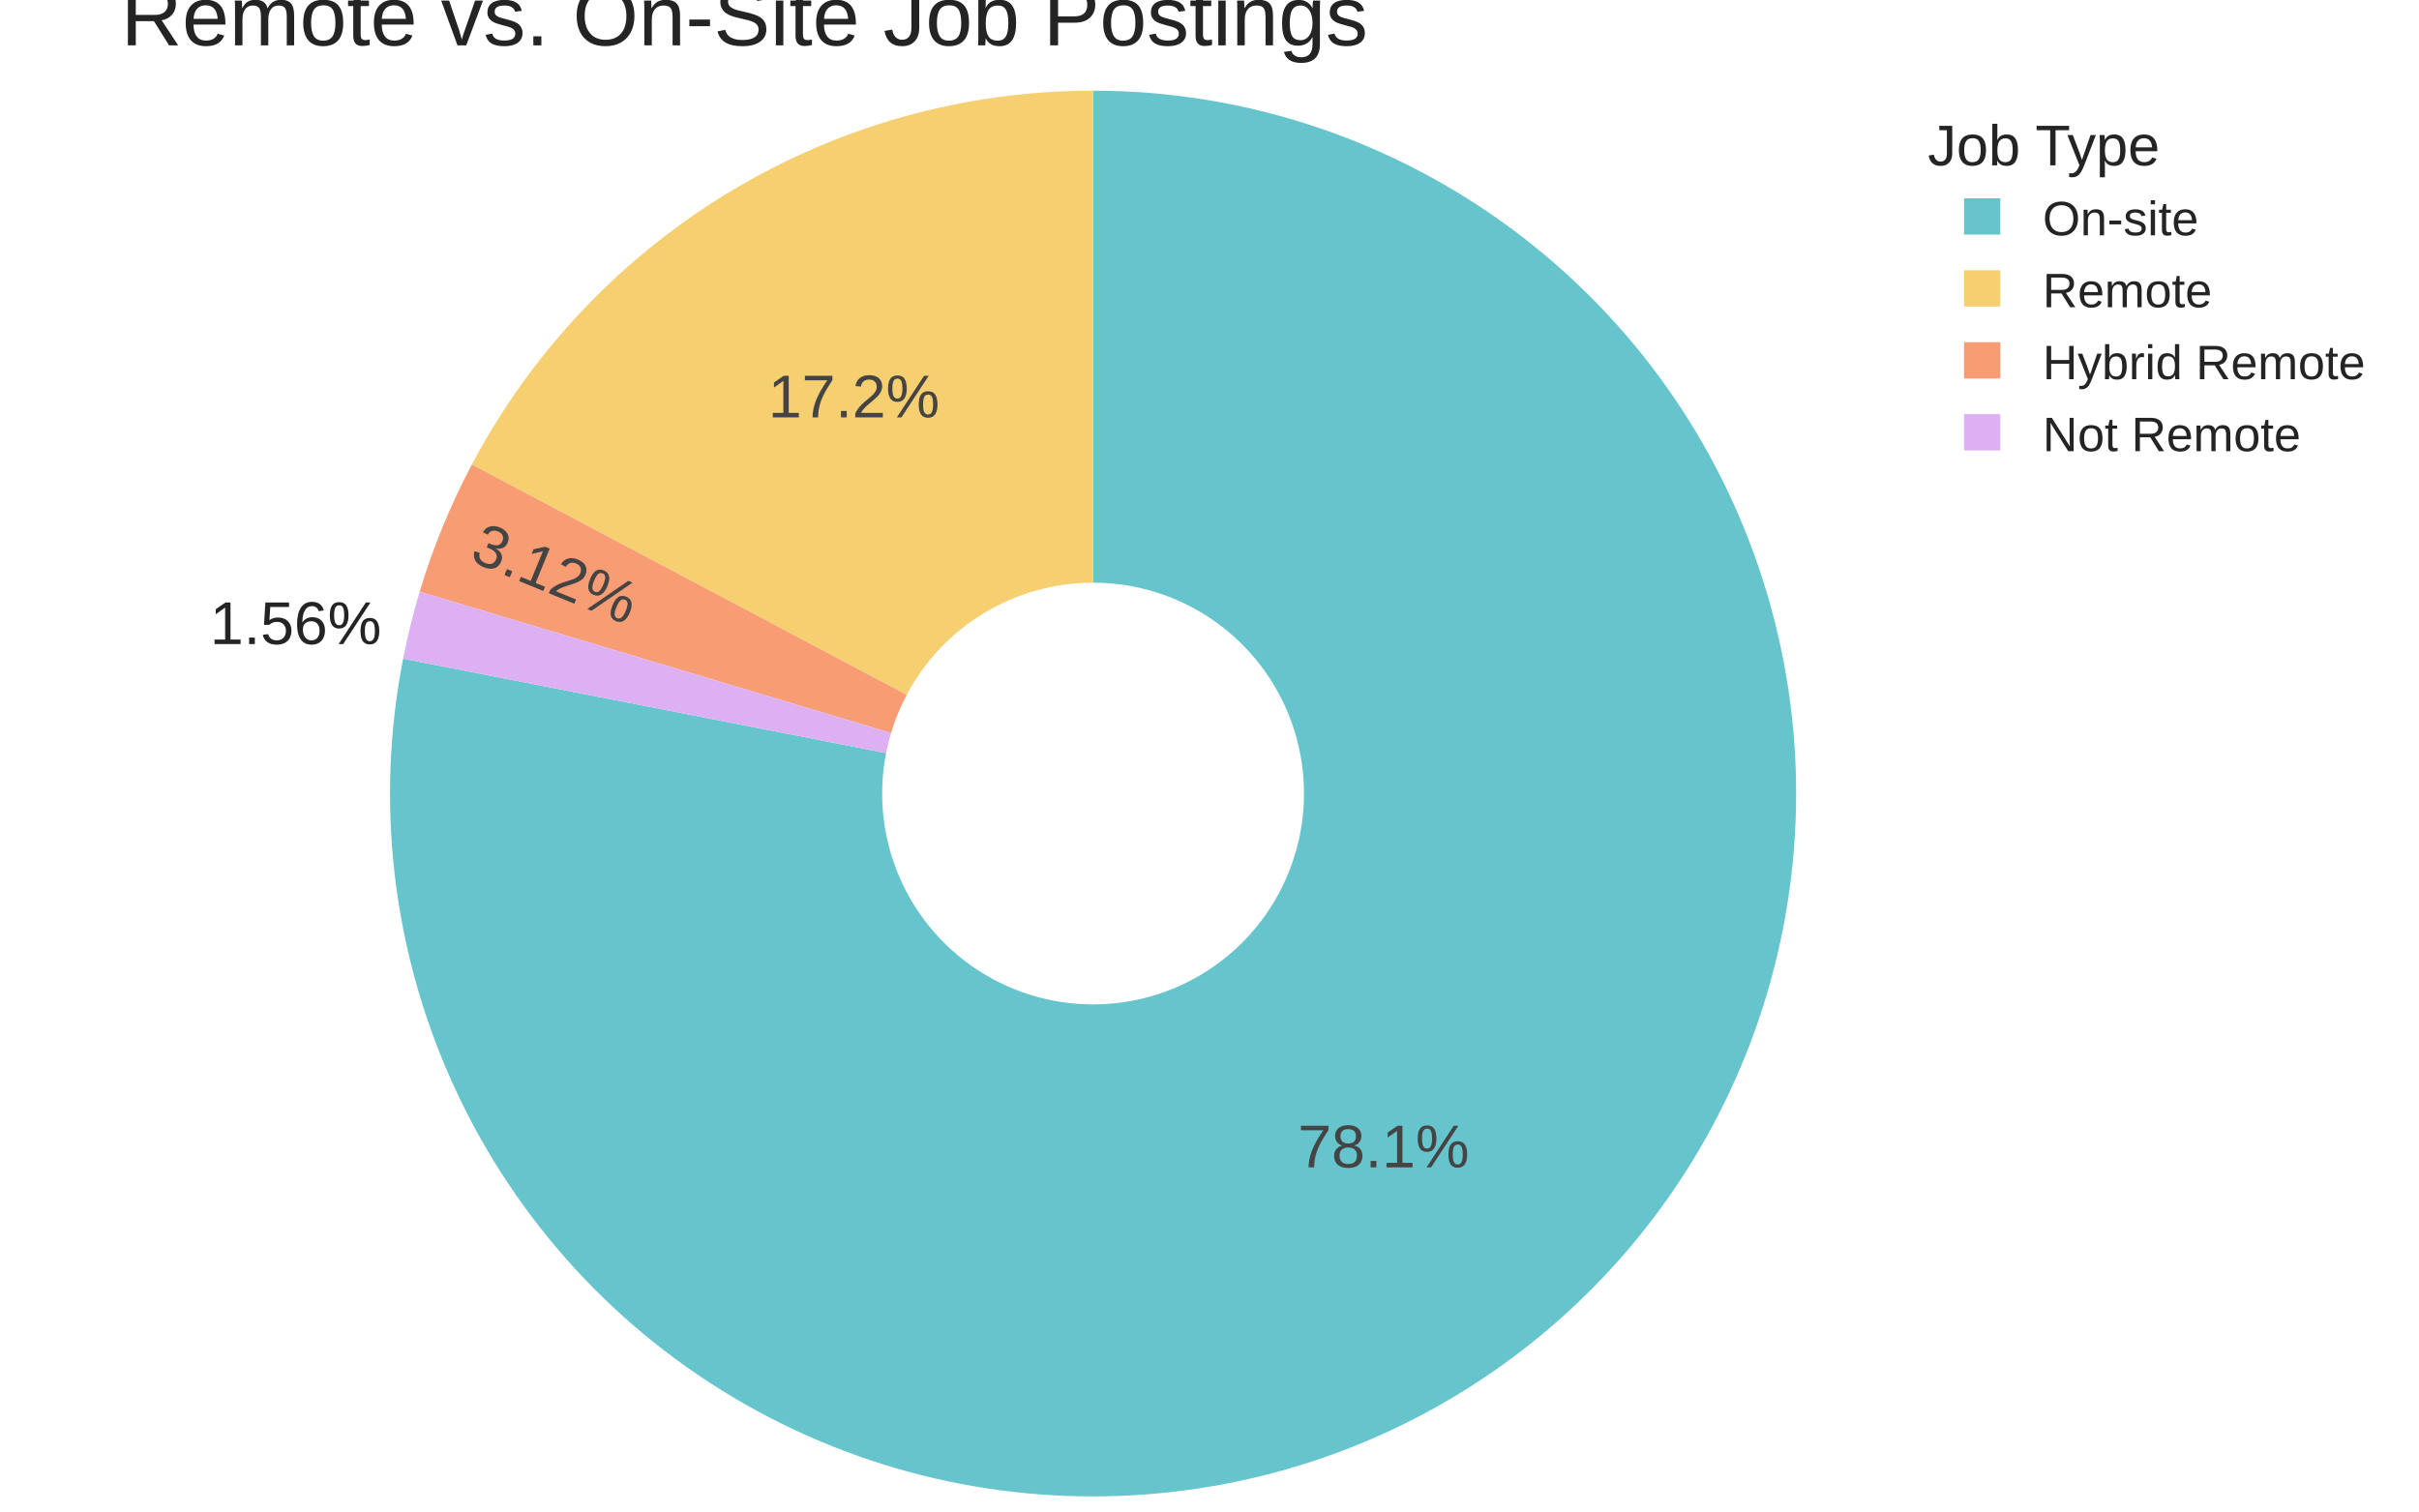
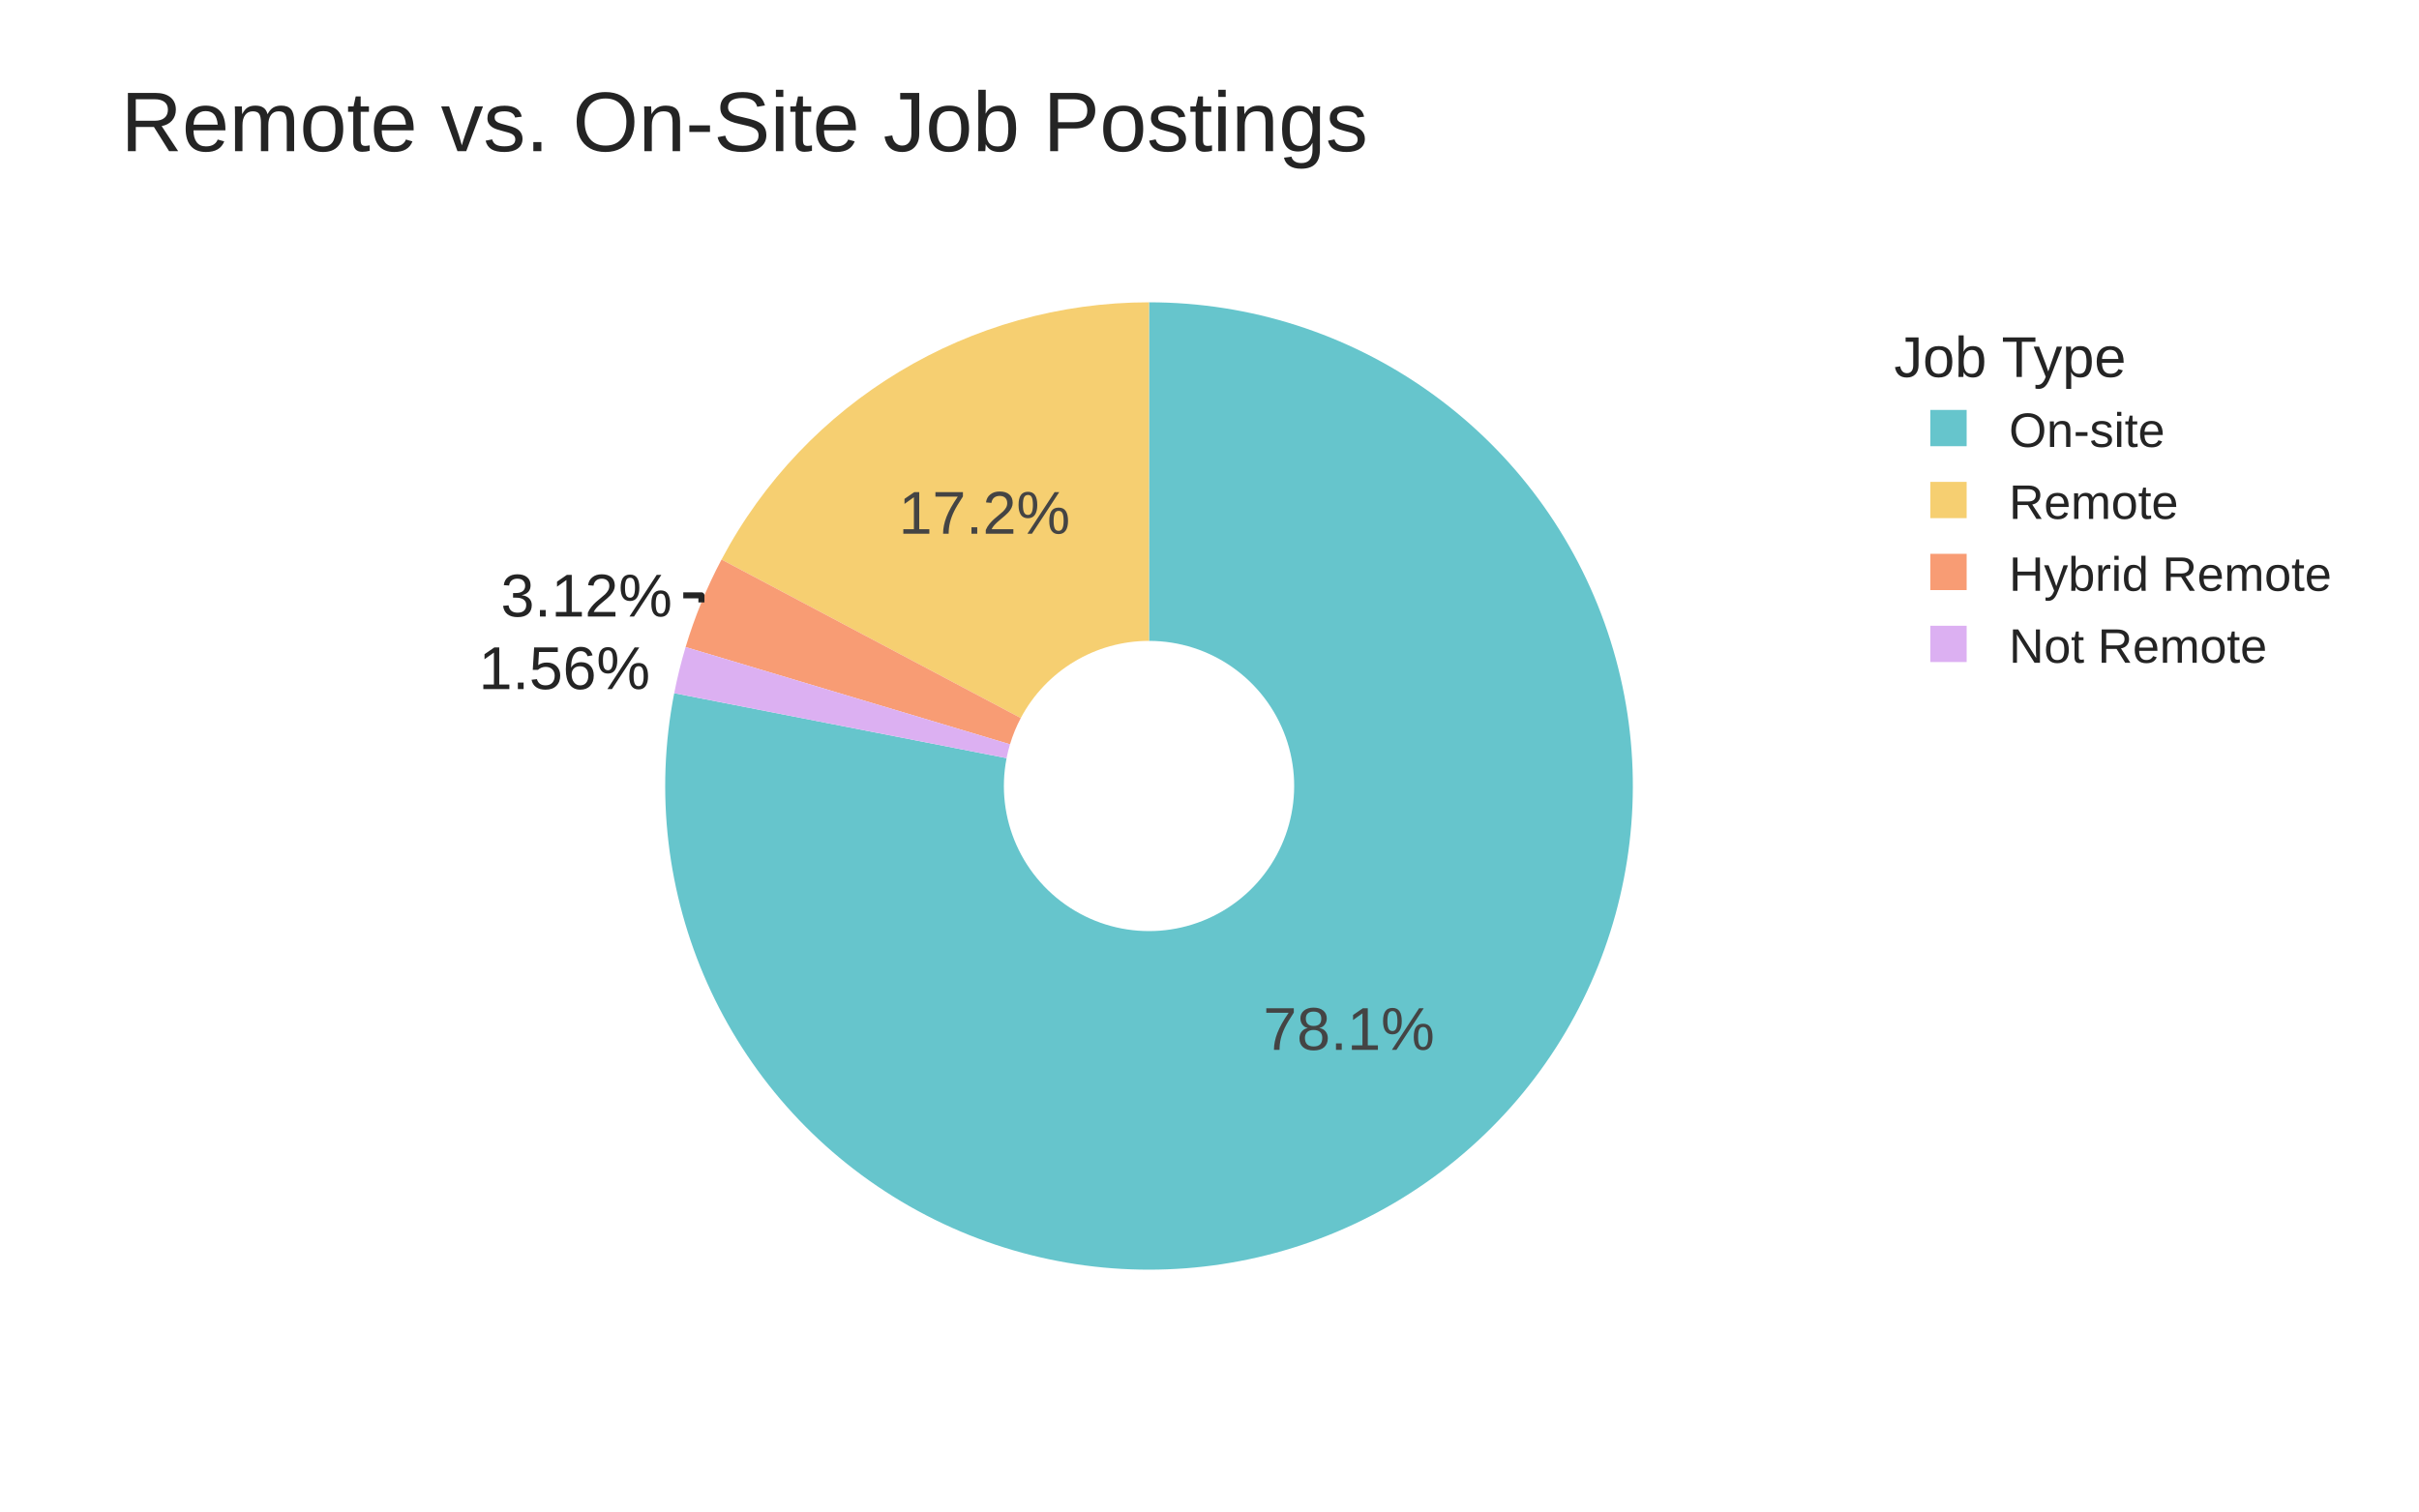
<svg xmlns="http://www.w3.org/2000/svg" class="main-svg" width="800" height="500" style="" viewBox="0 0 800 500">
  <rect x="0" y="0" width="800" height="500" style="fill: rgb(255, 255, 255); fill-opacity: 1;" />
-   <defs id="defs-e40887">
+   <defs id="defs-2db117">
    <g class="clips" />
    <g class="gradients" />
    <g class="patterns" />
  </defs>
  <g class="bglayer" />
  <g class="layer-below">
    <g class="imagelayer" />
    <g class="shapelayer" />
  </g>
  <g class="cartesianlayer" />
  <g class="polarlayer" />
  <g class="smithlayer" />
  <g class="ternarylayer" />
  <g class="geolayer" />
  <g class="funnelarealayer" />
  <g class="pielayer">
    <g class="trace" stroke-linejoin="round" style="opacity: 1;">
      <g class="slice">
-         <path class="surface" d="M293.046,249.117a69.75,69.75 0 1 0 68.454,-56.367l0,-162.75a232.5,232.5 0 1 1 -228.18,187.89Z" style="pointer-events: none; fill: rgb(102, 197, 204); fill-opacity: 1; stroke-width: 0; stroke: rgb(68, 68, 68); stroke-opacity: 1;" />
+         <path class="surface" d="M332.892,250.79a48,48 0 1 0 47.108,-38.79l0,-112a160,160 0 1 1 -157.027,129.301Z" style="pointer-events: none; fill: rgb(102, 197, 204); fill-opacity: 1; stroke-width: 0; stroke: rgb(68, 68, 68); stroke-opacity: 1;" />
        <g class="slicetext">
-           <text data-notex="1" class="slicetext" transform="translate(457.5643,386.1636)" text-anchor="middle" x="0" y="0" style="font-family: Arial; font-size: 20px; fill: rgb(68, 68, 68); fill-opacity: 1; white-space: pre;">78.1%</text>
+           <text data-notex="1" class="slicetext" transform="translate(446.1088,347.2847)" text-anchor="middle" x="0" y="0" style="font-family: Arial; font-size: 20px; fill: rgb(68, 68, 68); fill-opacity: 1; white-space: pre;">78.1%</text>
        </g>
      </g>
      <g class="slice">
-         <path class="surface" d="M361.5,192.75a69.75,69.75 0 0 0 -61.634,37.095l-143.812,-76.194a232.5,232.5 0 0 1 205.446,-123.651Z" style="pointer-events: none; fill: rgb(246, 207, 113); fill-opacity: 1; stroke-width: 0; stroke: rgb(68, 68, 68); stroke-opacity: 1;" />
+         <path class="surface" d="M380,212a48,48 0 0 0 -42.415,25.528l-98.968,-52.435a160,160 0 0 1 141.382,-85.093Z" style="pointer-events: none; fill: rgb(246, 207, 113); fill-opacity: 1; stroke-width: 0; stroke: rgb(68, 68, 68); stroke-opacity: 1;" />
        <g class="slicetext">
-           <text data-notex="1" class="slicetext" transform="translate(282.3975,138.071)" text-anchor="middle" x="0" y="0" style="font-family: Arial; font-size: 20px; fill: rgb(68, 68, 68); fill-opacity: 1; white-space: pre;">17.2%</text>
+           <text data-notex="1" class="slicetext" transform="translate(325.5638,176.5543)" text-anchor="middle" x="0" y="0" style="font-family: Arial; font-size: 20px; fill: rgb(68, 68, 68); fill-opacity: 1; white-space: pre;">17.2%</text>
        </g>
      </g>
      <g class="slice">
-         <path class="surface" d="M299.866,229.845a69.75,69.75 0 0 0 -5.178,12.623l-155.894,-46.74a232.5,232.5 0 0 1 17.26,-42.078Z" style="pointer-events: none; fill: rgb(248, 156, 116); fill-opacity: 1; stroke-width: 0; stroke: rgb(68, 68, 68); stroke-opacity: 1;" />
+         <path class="surface" d="M337.585,237.528a48,48 0 0 0 -3.563,8.687l-107.282,-32.165a160,160 0 0 1 11.878,-28.957Z" style="pointer-events: none; fill: rgb(248, 156, 116); fill-opacity: 1; stroke-width: 0; stroke: rgb(68, 68, 68); stroke-opacity: 1;" />
        <g class="slicetext">
-           <text data-notex="1" class="slicetext" transform="translate(181.0921,196.0659)rotate(22.30256)" text-anchor="middle" x="0" y="0" style="font-family: Arial; font-size: 20px; fill: rgb(68, 68, 68); fill-opacity: 1; white-space: pre;">3.12%</text>
+           <text data-notex="1" class="slicetext" transform="translate(193.9692,203.9391)" text-anchor="middle" x="0" y="0" style="font-family: Arial; font-size: 20px; fill: rgb(36, 36, 36); fill-opacity: 1; white-space: pre;">3.12%</text>
        </g>
+         <path class="textline" stroke-width="2" d="M231.969,199.28V196.939h-6" fill="none" style="stroke: rgb(36, 36, 36); stroke-opacity: 1;" />
      </g>
      <g class="slice">
-         <path class="surface" d="M294.688,242.469a69.75,69.75 0 0 0 -1.642,6.648l-159.726,-31.227a232.5,232.5 0 0 1 5.475,-22.162Z" style="pointer-events: none; fill: rgb(220, 176, 242); fill-opacity: 1; stroke-width: 0; stroke: rgb(68, 68, 68); stroke-opacity: 1;" />
+         <path class="surface" d="M334.022,246.215a48,48 0 0 0 -1.13,4.575l-109.919,-21.489a160,160 0 0 1 3.767,-15.251Z" style="pointer-events: none; fill: rgb(220, 176, 242); fill-opacity: 1; stroke-width: 0; stroke: rgb(68, 68, 68); stroke-opacity: 1;" />
        <g class="slicetext">
-           <text data-notex="1" class="slicetext" transform="translate(97.78481,213.0523)" text-anchor="middle" x="0" y="0" style="font-family: Arial; font-size: 20px; fill: rgb(36, 36, 36); fill-opacity: 1; white-space: pre;">1.56%</text>
+           <text data-notex="1" class="slicetext" transform="translate(186.6691,227.9391)" text-anchor="middle" x="0" y="0" style="font-family: Arial; font-size: 20px; fill: rgb(36, 36, 36); fill-opacity: 1; white-space: pre;">1.56%</text>
        </g>
      </g>
    </g>
  </g>
  <g class="iciclelayer" />
  <g class="treemaplayer" />
  <g class="sunburstlayer" />
  <g class="glimages" />
-   <defs id="topdefs-e40887">
+   <defs id="topdefs-2db117">
    <g class="clips" />
-     <clipPath id="legende40887">
+     <clipPath id="legend2db117">
      <rect width="164" height="130" x="0" y="0" />
    </clipPath>
  </defs>
  <g class="layer-above">
    <g class="imagelayer" />
    <g class="shapelayer" />
  </g>
  <g class="infolayer">
-     <g class="legend" pointer-events="all" transform="translate(635.54,30)">
+     <g class="legend" pointer-events="all" transform="translate(624.4,100)">
      <rect class="bg" shape-rendering="crispEdges" style="stroke: rgb(68, 68, 68); stroke-opacity: 1; fill: rgb(255, 255, 255); fill-opacity: 1; stroke-width: 0px;" width="164" height="130" x="0" y="0" />
-       <g class="scrollbox" transform="" clip-path="url(#legende40887)">
+       <g class="scrollbox" transform="" clip-path="url(#legend2db117)">
        <text class="legendtitletext" text-anchor="start" x="2" y="24.7" style="font-family: Arial; font-size: 19px; fill: rgb(36, 36, 36); fill-opacity: 1; white-space: pre;">Job Type</text>
        <g class="groups">
          <g class="traces" transform="translate(0,41.6)" style="opacity: 1;">
            <text class="legendtext" text-anchor="start" x="40" y="6.24" style="font-family: Arial; font-size: 16px; fill: rgb(36, 36, 36); fill-opacity: 1; white-space: pre;">On-site</text>
            <g class="layers" style="opacity: 1;">
              <g class="legendfill" />
              <g class="legendlines" />
              <g class="legendsymbols">
                <g class="legendpoints">
                  <path class="legendpie" d="M6,6H-6V-6H6Z" transform="translate(20,0)" style="fill: rgb(102, 197, 204); fill-opacity: 1; stroke-width: 0; stroke: rgb(68, 68, 68); stroke-opacity: 1;" />
                </g>
              </g>
            </g>
            <rect class="legendtoggle" x="0" y="-11.9" width="159" height="23.8" style="fill: rgb(0, 0, 0); fill-opacity: 0;" />
          </g>
          <g class="traces" transform="translate(0,65.4)" style="opacity: 1;">
            <text class="legendtext" text-anchor="start" x="40" y="6.24" style="font-family: Arial; font-size: 16px; fill: rgb(36, 36, 36); fill-opacity: 1; white-space: pre;">Remote</text>
            <g class="layers" style="opacity: 1;">
              <g class="legendfill" />
              <g class="legendlines" />
              <g class="legendsymbols">
                <g class="legendpoints">
                  <path class="legendpie" d="M6,6H-6V-6H6Z" transform="translate(20,0)" style="fill: rgb(246, 207, 113); fill-opacity: 1; stroke-width: 0; stroke: rgb(68, 68, 68); stroke-opacity: 1;" />
                </g>
              </g>
            </g>
            <rect class="legendtoggle" x="0" y="-11.9" width="159" height="23.8" style="fill: rgb(0, 0, 0); fill-opacity: 0;" />
          </g>
          <g class="traces" transform="translate(0,89.2)" style="opacity: 1;">
            <text class="legendtext" text-anchor="start" x="40" y="6.24" style="font-family: Arial; font-size: 16px; fill: rgb(36, 36, 36); fill-opacity: 1; white-space: pre;">Hybrid Remote</text>
            <g class="layers" style="opacity: 1;">
              <g class="legendfill" />
              <g class="legendlines" />
              <g class="legendsymbols">
                <g class="legendpoints">
                  <path class="legendpie" d="M6,6H-6V-6H6Z" transform="translate(20,0)" style="fill: rgb(248, 156, 116); fill-opacity: 1; stroke-width: 0; stroke: rgb(68, 68, 68); stroke-opacity: 1;" />
                </g>
              </g>
            </g>
            <rect class="legendtoggle" x="0" y="-11.9" width="159" height="23.8" style="fill: rgb(0, 0, 0); fill-opacity: 0;" />
          </g>
          <g class="traces" transform="translate(0,113)" style="opacity: 1;">
            <text class="legendtext" text-anchor="start" x="40" y="6.24" style="font-family: Arial; font-size: 16px; fill: rgb(36, 36, 36); fill-opacity: 1; white-space: pre;">Not Remote</text>
            <g class="layers" style="opacity: 1;">
              <g class="legendfill" />
              <g class="legendlines" />
              <g class="legendsymbols">
                <g class="legendpoints">
                  <path class="legendpie" d="M6,6H-6V-6H6Z" transform="translate(20,0)" style="fill: rgb(220, 176, 242); fill-opacity: 1; stroke-width: 0; stroke: rgb(68, 68, 68); stroke-opacity: 1;" />
                </g>
              </g>
            </g>
            <rect class="legendtoggle" x="0" y="-11.9" width="159" height="23.8" style="fill: rgb(0, 0, 0); fill-opacity: 0;" />
          </g>
        </g>
      </g>
      <rect class="scrollbar" rx="20" ry="3" width="0" height="0" style="fill: rgb(128, 139, 164); fill-opacity: 1;" x="0" y="0" />
    </g>
    <g class="g-gtitle">
-       <text class="gtitle" x="40" y="15" text-anchor="start" dy="0em" style="opacity: 1; font-family: Arial; font-size: 28px; fill: rgb(36, 36, 36); fill-opacity: 1; white-space: pre;">Remote vs. On-Site Job Postings</text>
+       <text class="gtitle" x="40" y="50" text-anchor="start" dy="0em" style="opacity: 1; font-family: Arial; font-size: 28px; fill: rgb(36, 36, 36); fill-opacity: 1; white-space: pre;">Remote vs. On-Site Job Postings</text>
    </g>
  </g>
</svg>
